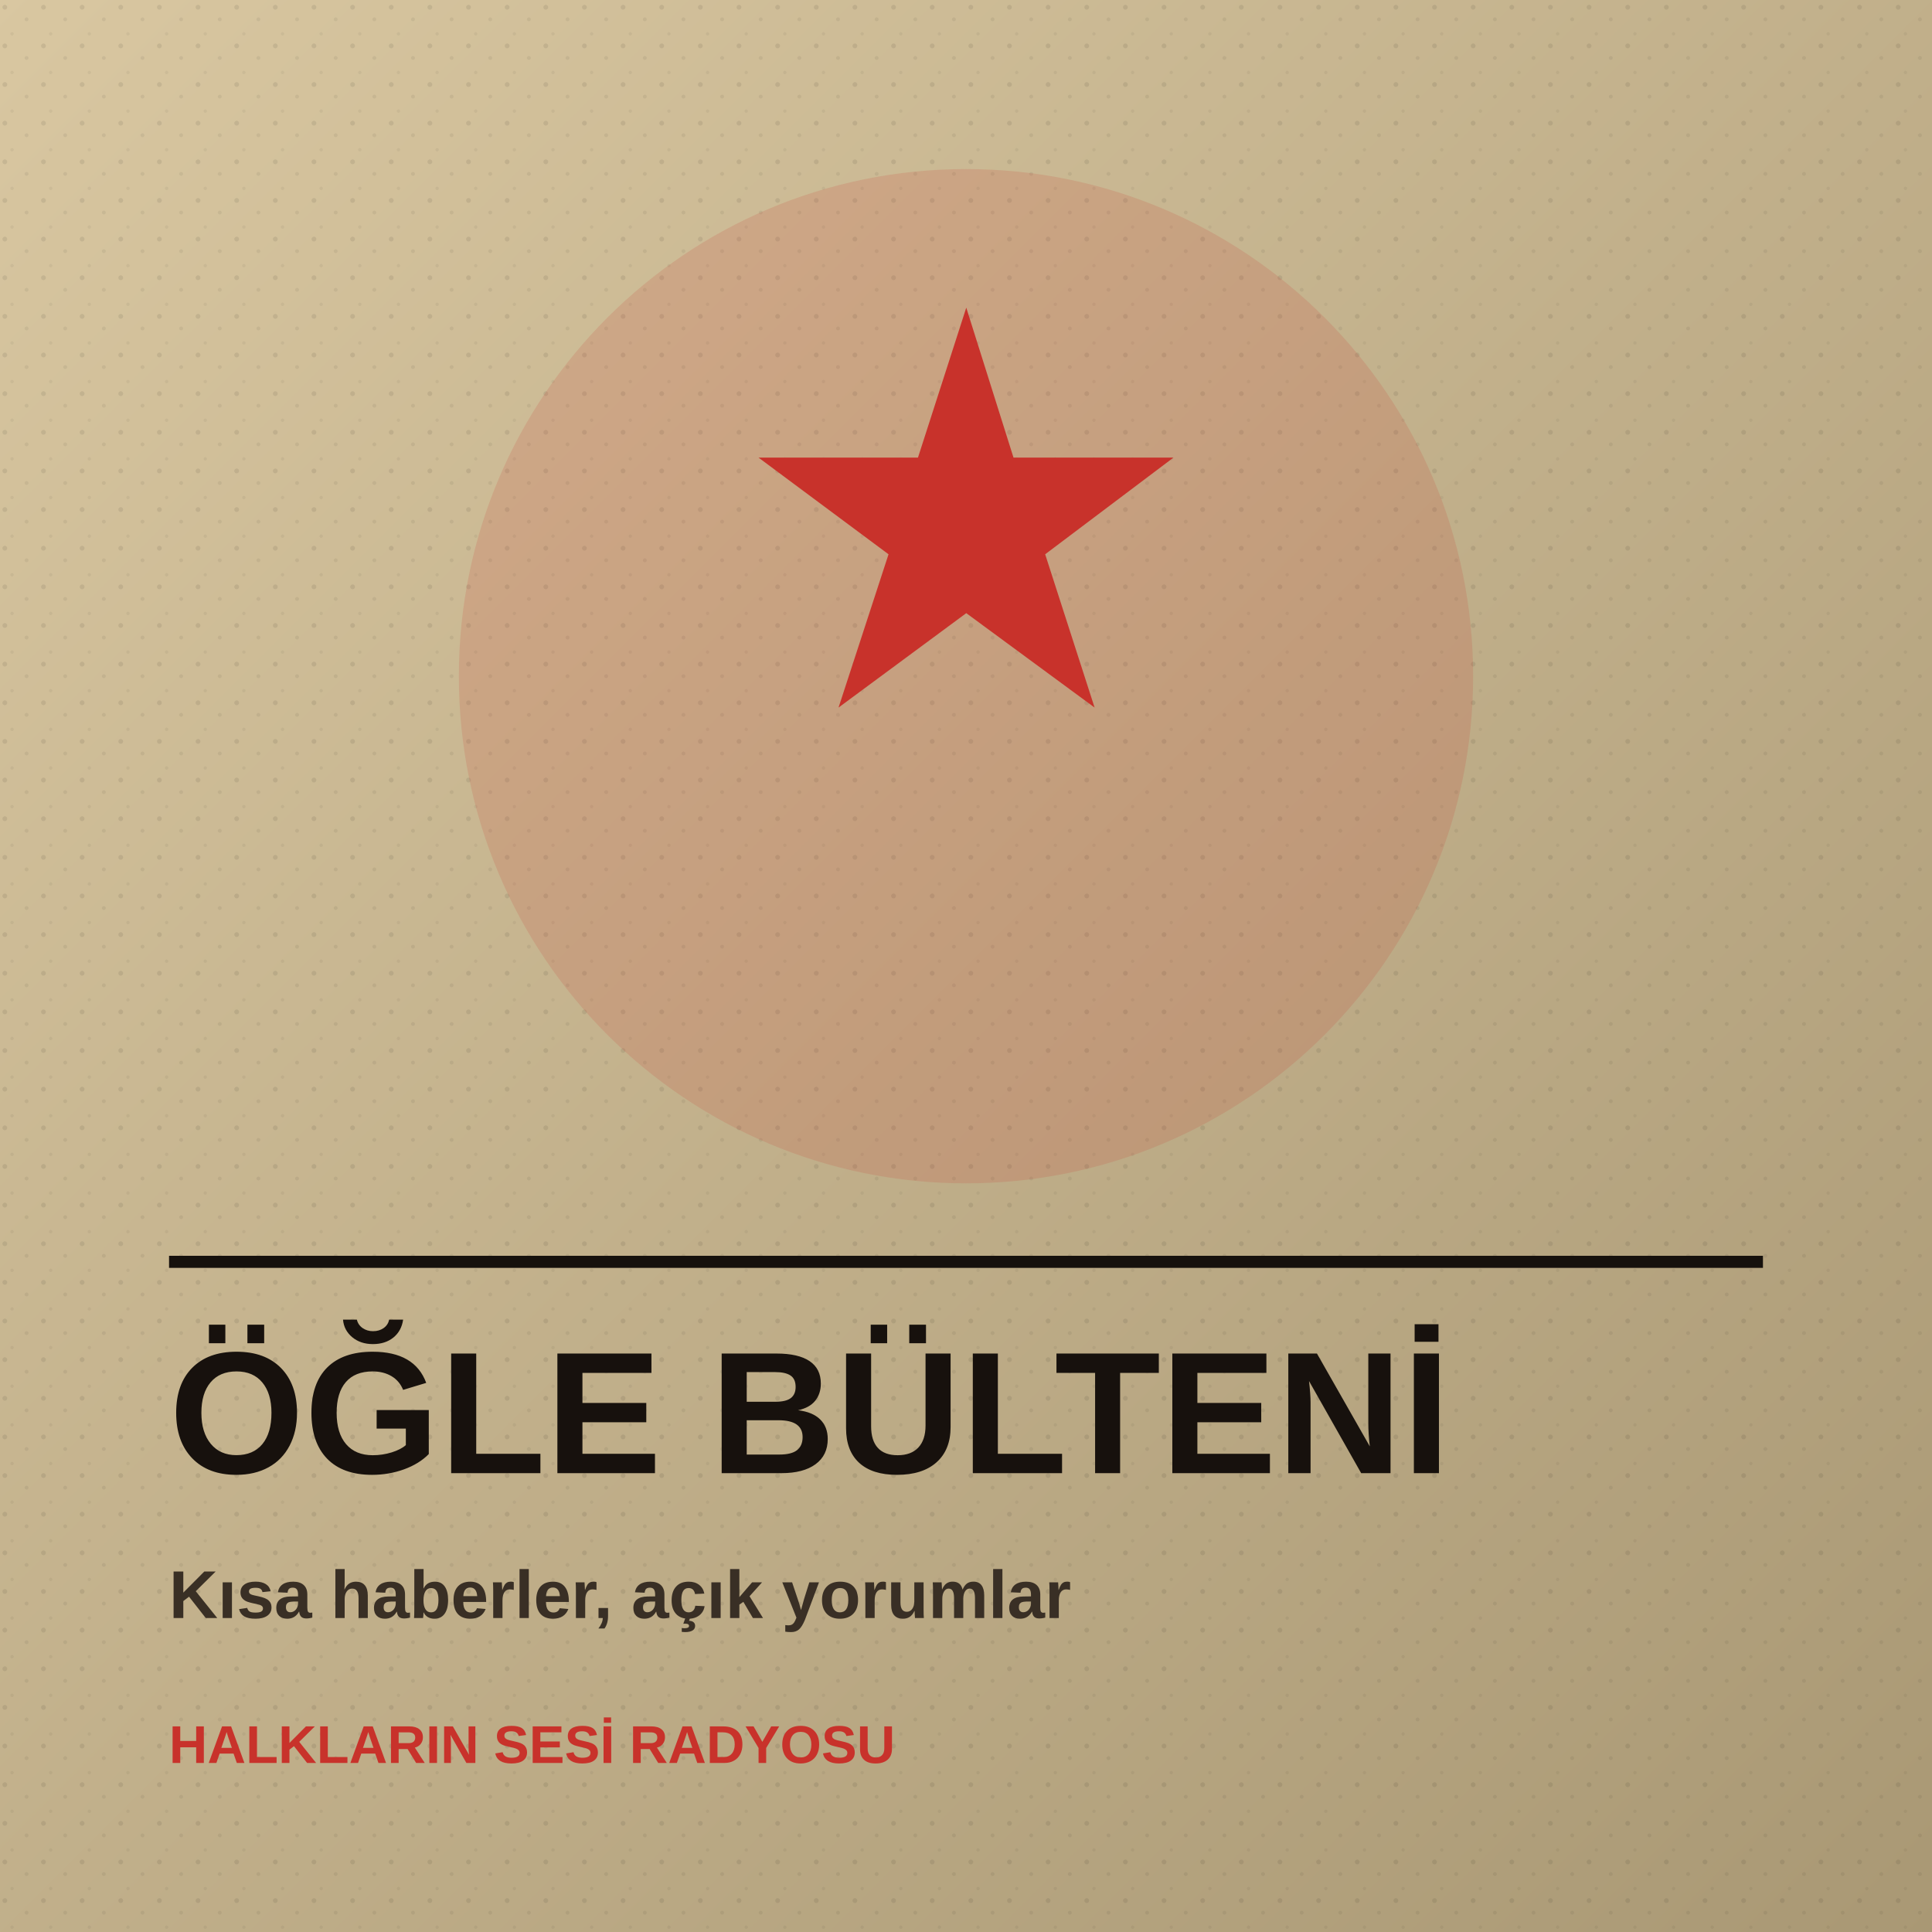
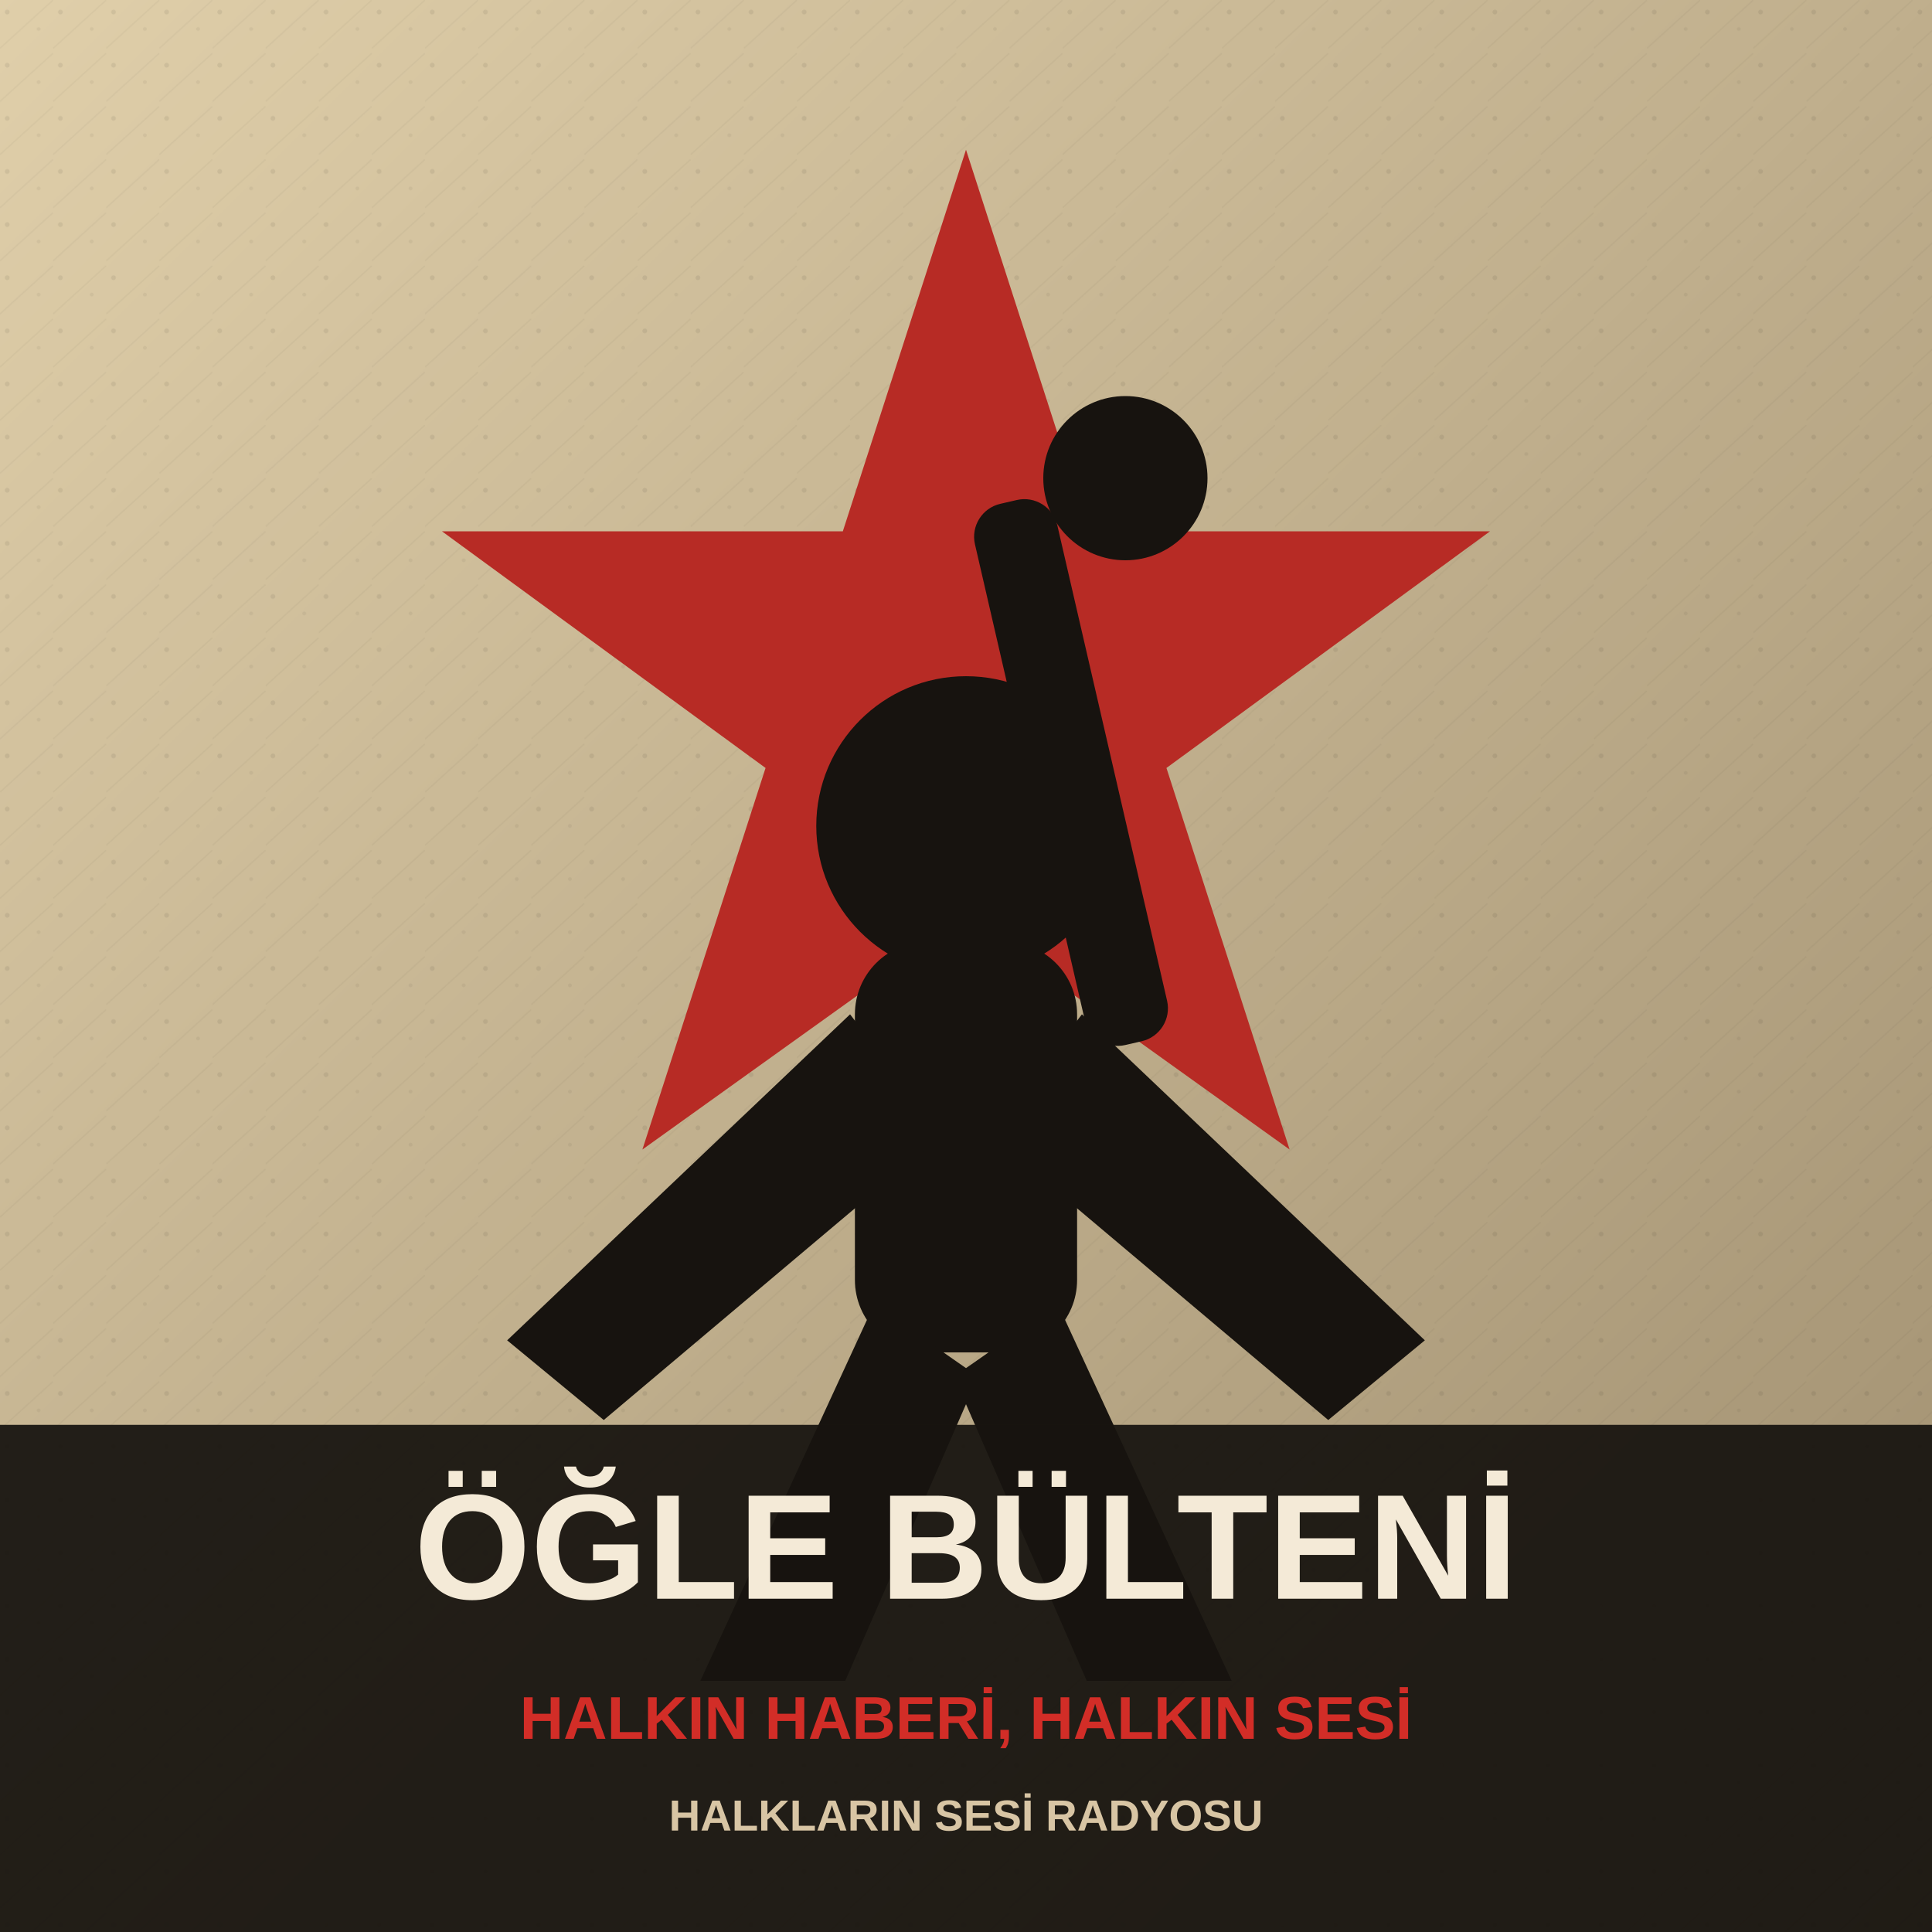
<svg xmlns="http://www.w3.org/2000/svg" viewBox="0 0 800 800">
  <defs>
-     <linearGradient id="bg" x1="0" y1="0" x2="1" y2="1">
-       <stop offset="0" stop-color="#d9c7a1" />
-       <stop offset="1" stop-color="#a99874" />
+     <linearGradient id="paper" x1="0" y1="0" x2="1" y2="1">
+       <stop offset="0" stop-color="#e0cfaa" />
+       <stop offset="1" stop-color="#9f8e6f" />
    </linearGradient>
-     <pattern id="grain" width="16" height="16" patternUnits="userSpaceOnUse">
-       <circle cx="2" cy="3" r="1" fill="#000" opacity=".08" />
-       <circle cx="11" cy="8" r=".8" fill="#000" opacity=".06" />
-       <circle cx="5" cy="14" r=".7" fill="#000" opacity=".05" />
+     <pattern id="grain" width="22" height="22" patternUnits="userSpaceOnUse">
+       <circle cx="3" cy="5" r="1" fill="#000" opacity=".07" />
+       <circle cx="16" cy="12" r=".8" fill="#000" opacity=".05" />
+       <path d="M0 20L22 0" stroke="#000" stroke-width=".6" opacity=".035" />
    </pattern>
  </defs>
-   <rect width="800" height="800" fill="url(#bg)" />
+   <rect width="800" height="800" fill="url(#paper)" />
  <rect width="800" height="800" fill="url(#grain)" />
-   <circle cx="400" cy="280" r="210" fill="#c8322b" opacity=".15" />
-   <text x="400" y="290" text-anchor="middle" font-size="230" fill="#c8322b">★</text>
-   <rect x="70" y="520" width="660" height="5" fill="#16110d" />
-   <text x="70" y="610" font-family="Arial, sans-serif" font-size="72" font-weight="900" fill="#17110d">ÖĞLE BÜLTENİ</text>
-   <text x="70" y="670" font-family="Arial, sans-serif" font-size="28" font-weight="700" fill="#392f25">Kısa haberler, açık yorumlar</text>
-   <text x="70" y="730" font-family="Arial, sans-serif" font-size="22" font-weight="700" fill="#c8322b">HALKLARIN SESİ RADYOSU</text>
+   <polygon points="400,62 451,220 617,220 483,318 534,476 400,380 266,476 317,318 183,220 349,220" fill="#b72b25" />
+   <g fill="#17130f">
+     <circle cx="400" cy="342" r="62" />
+     <rect x="354" y="390" width="92" height="170" rx="30" />
+     <path d="M352 420L210 555L250 588L390 470Z" />
+     <path d="M448 420L590 555L550 588L410 470Z" />
+     <path d="M362 540L290 696H350L405 570Z" />
+     <path d="M438 540L510 696H450L395 570Z" />
+     <rect x="426" y="205" width="35" height="230" rx="14" transform="rotate(-13 443 320)" />
+     <circle cx="466" cy="198" r="34" />
+   </g>
+   <rect x="0" y="590" width="800" height="210" fill="#17130f" opacity=".93" />
+   <text x="400" y="662" text-anchor="middle" font-family="Arial" font-size="62" font-weight="900" fill="#f4ead7">ÖĞLE BÜLTENİ</text>
+   <text x="400" y="720" text-anchor="middle" font-family="Arial" font-size="25" font-weight="700" fill="#d22d27">HALKIN HABERİ, HALKIN SESİ</text>
+   <text x="400" y="758" text-anchor="middle" font-family="Arial" font-size="18" font-weight="700" fill="#d8c5a4">HALKLARIN SESİ RADYOSU</text>
</svg>
